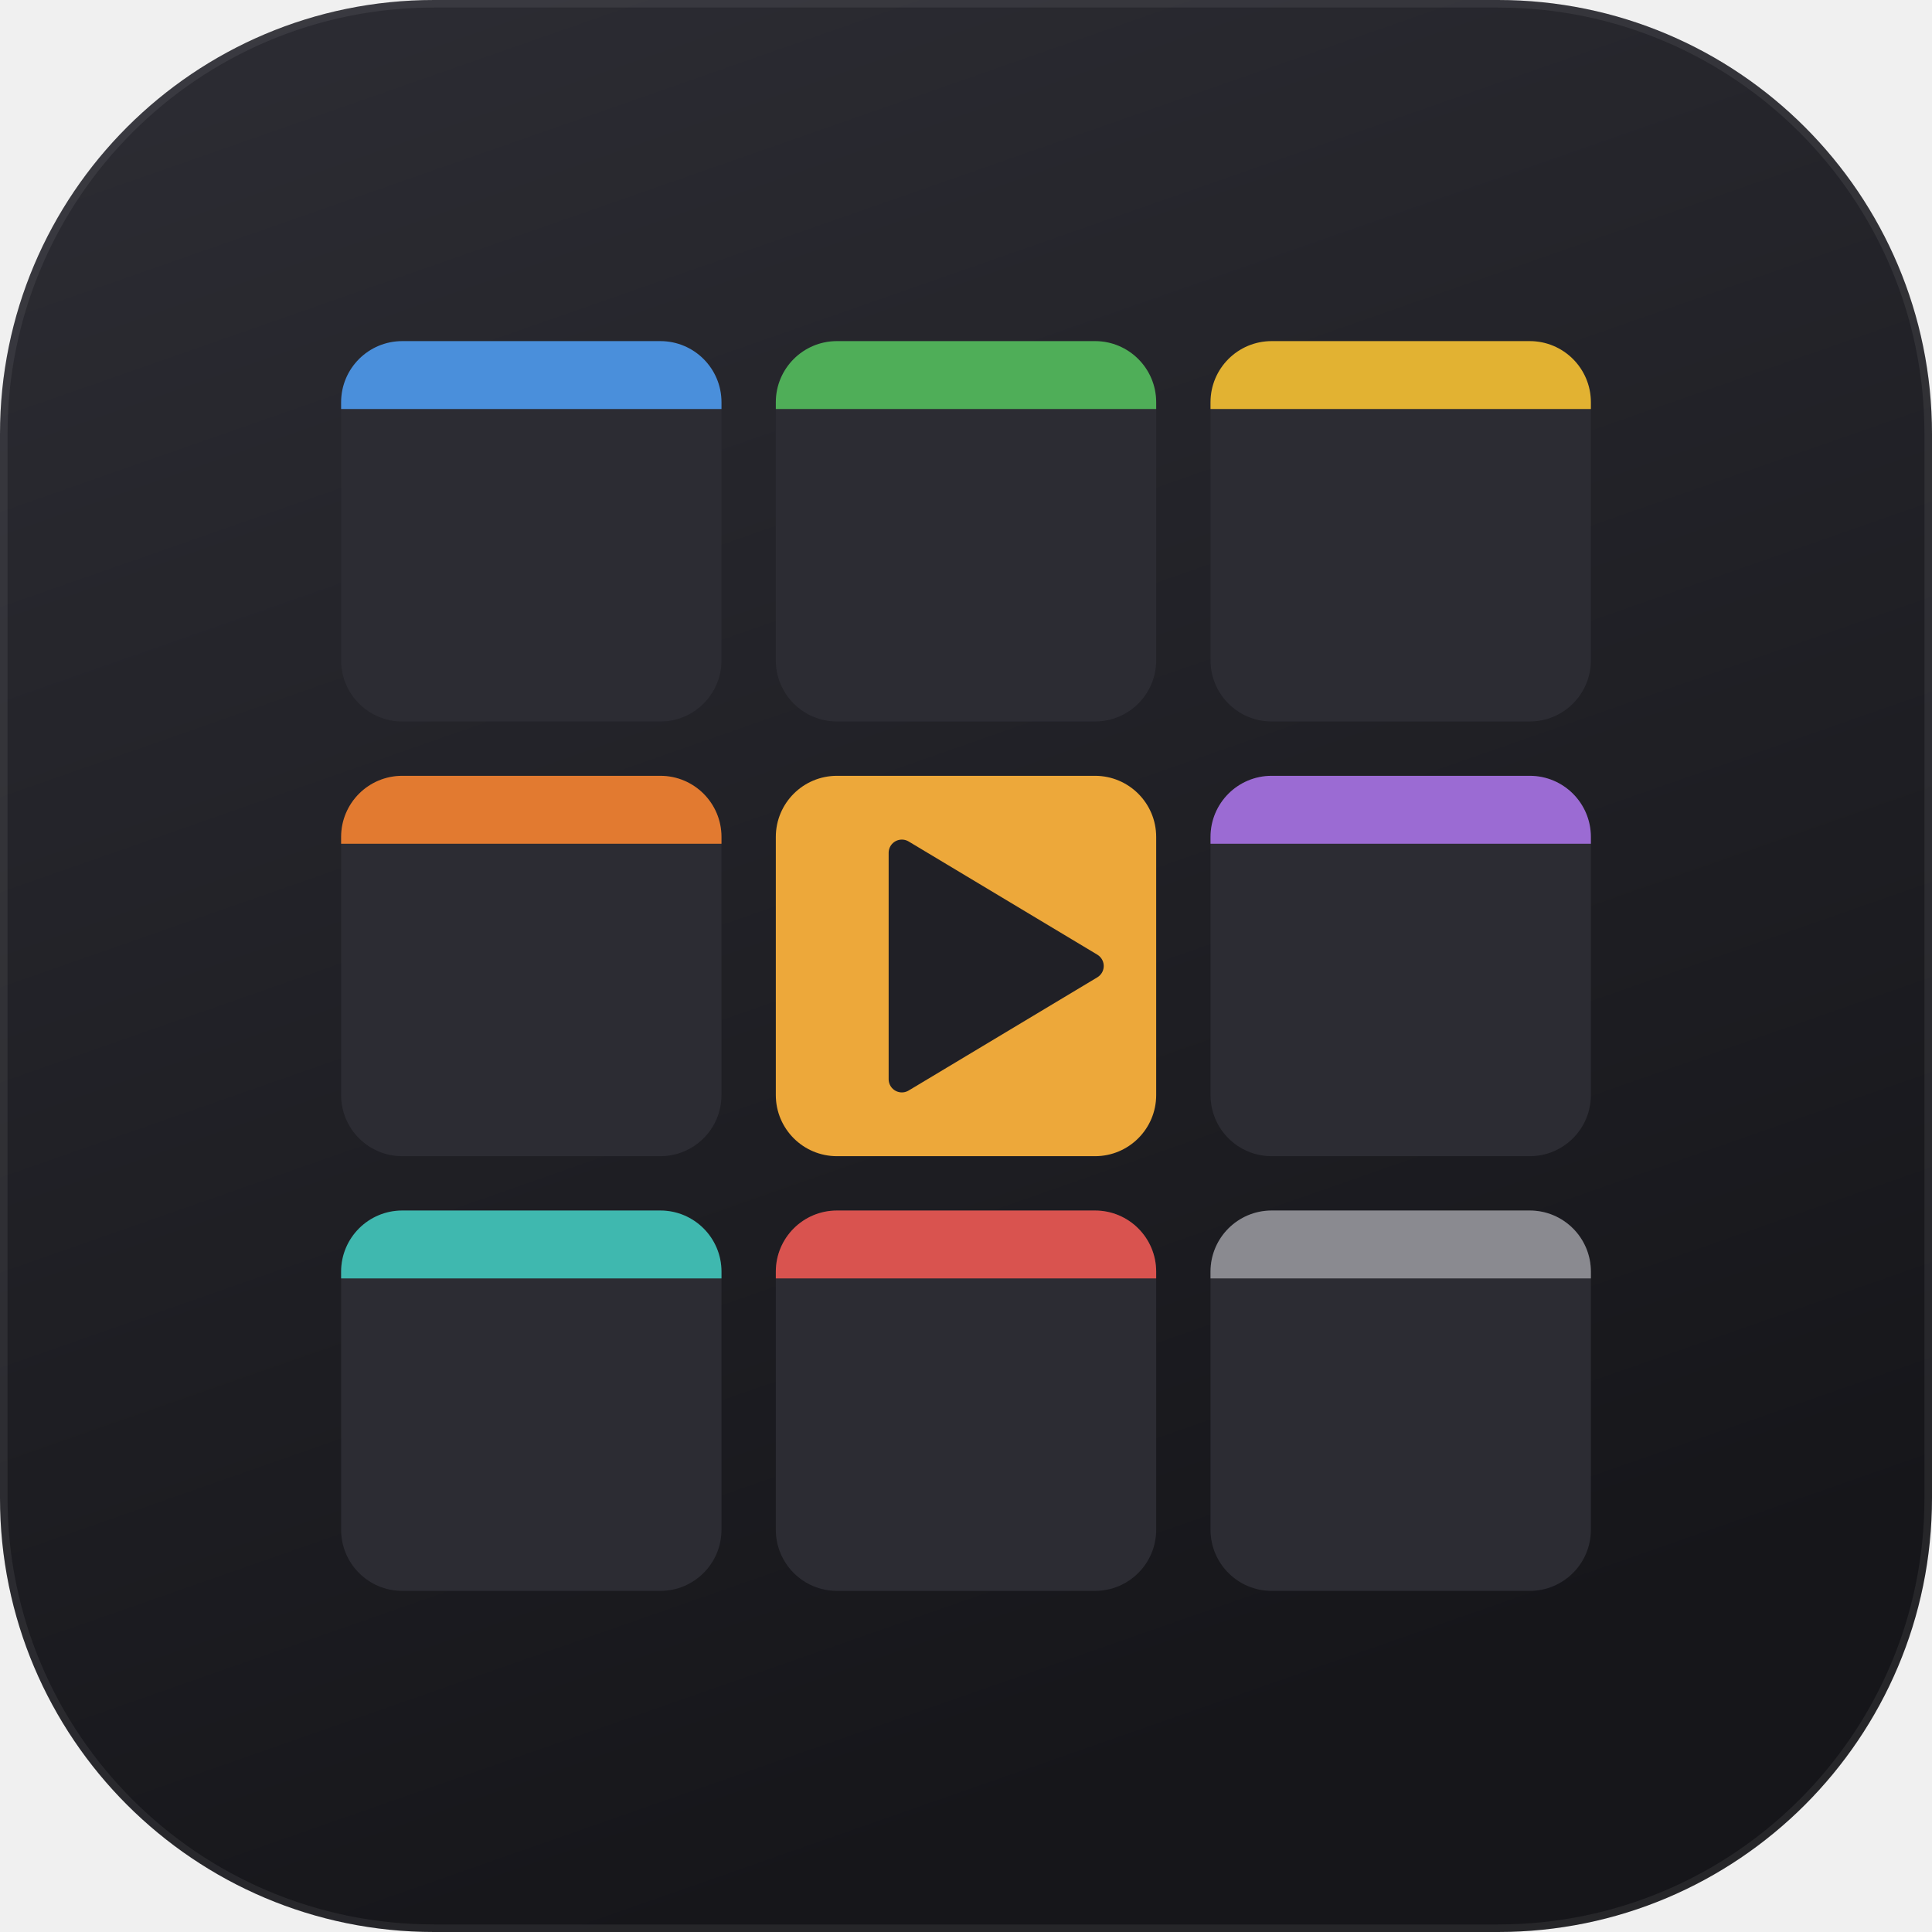
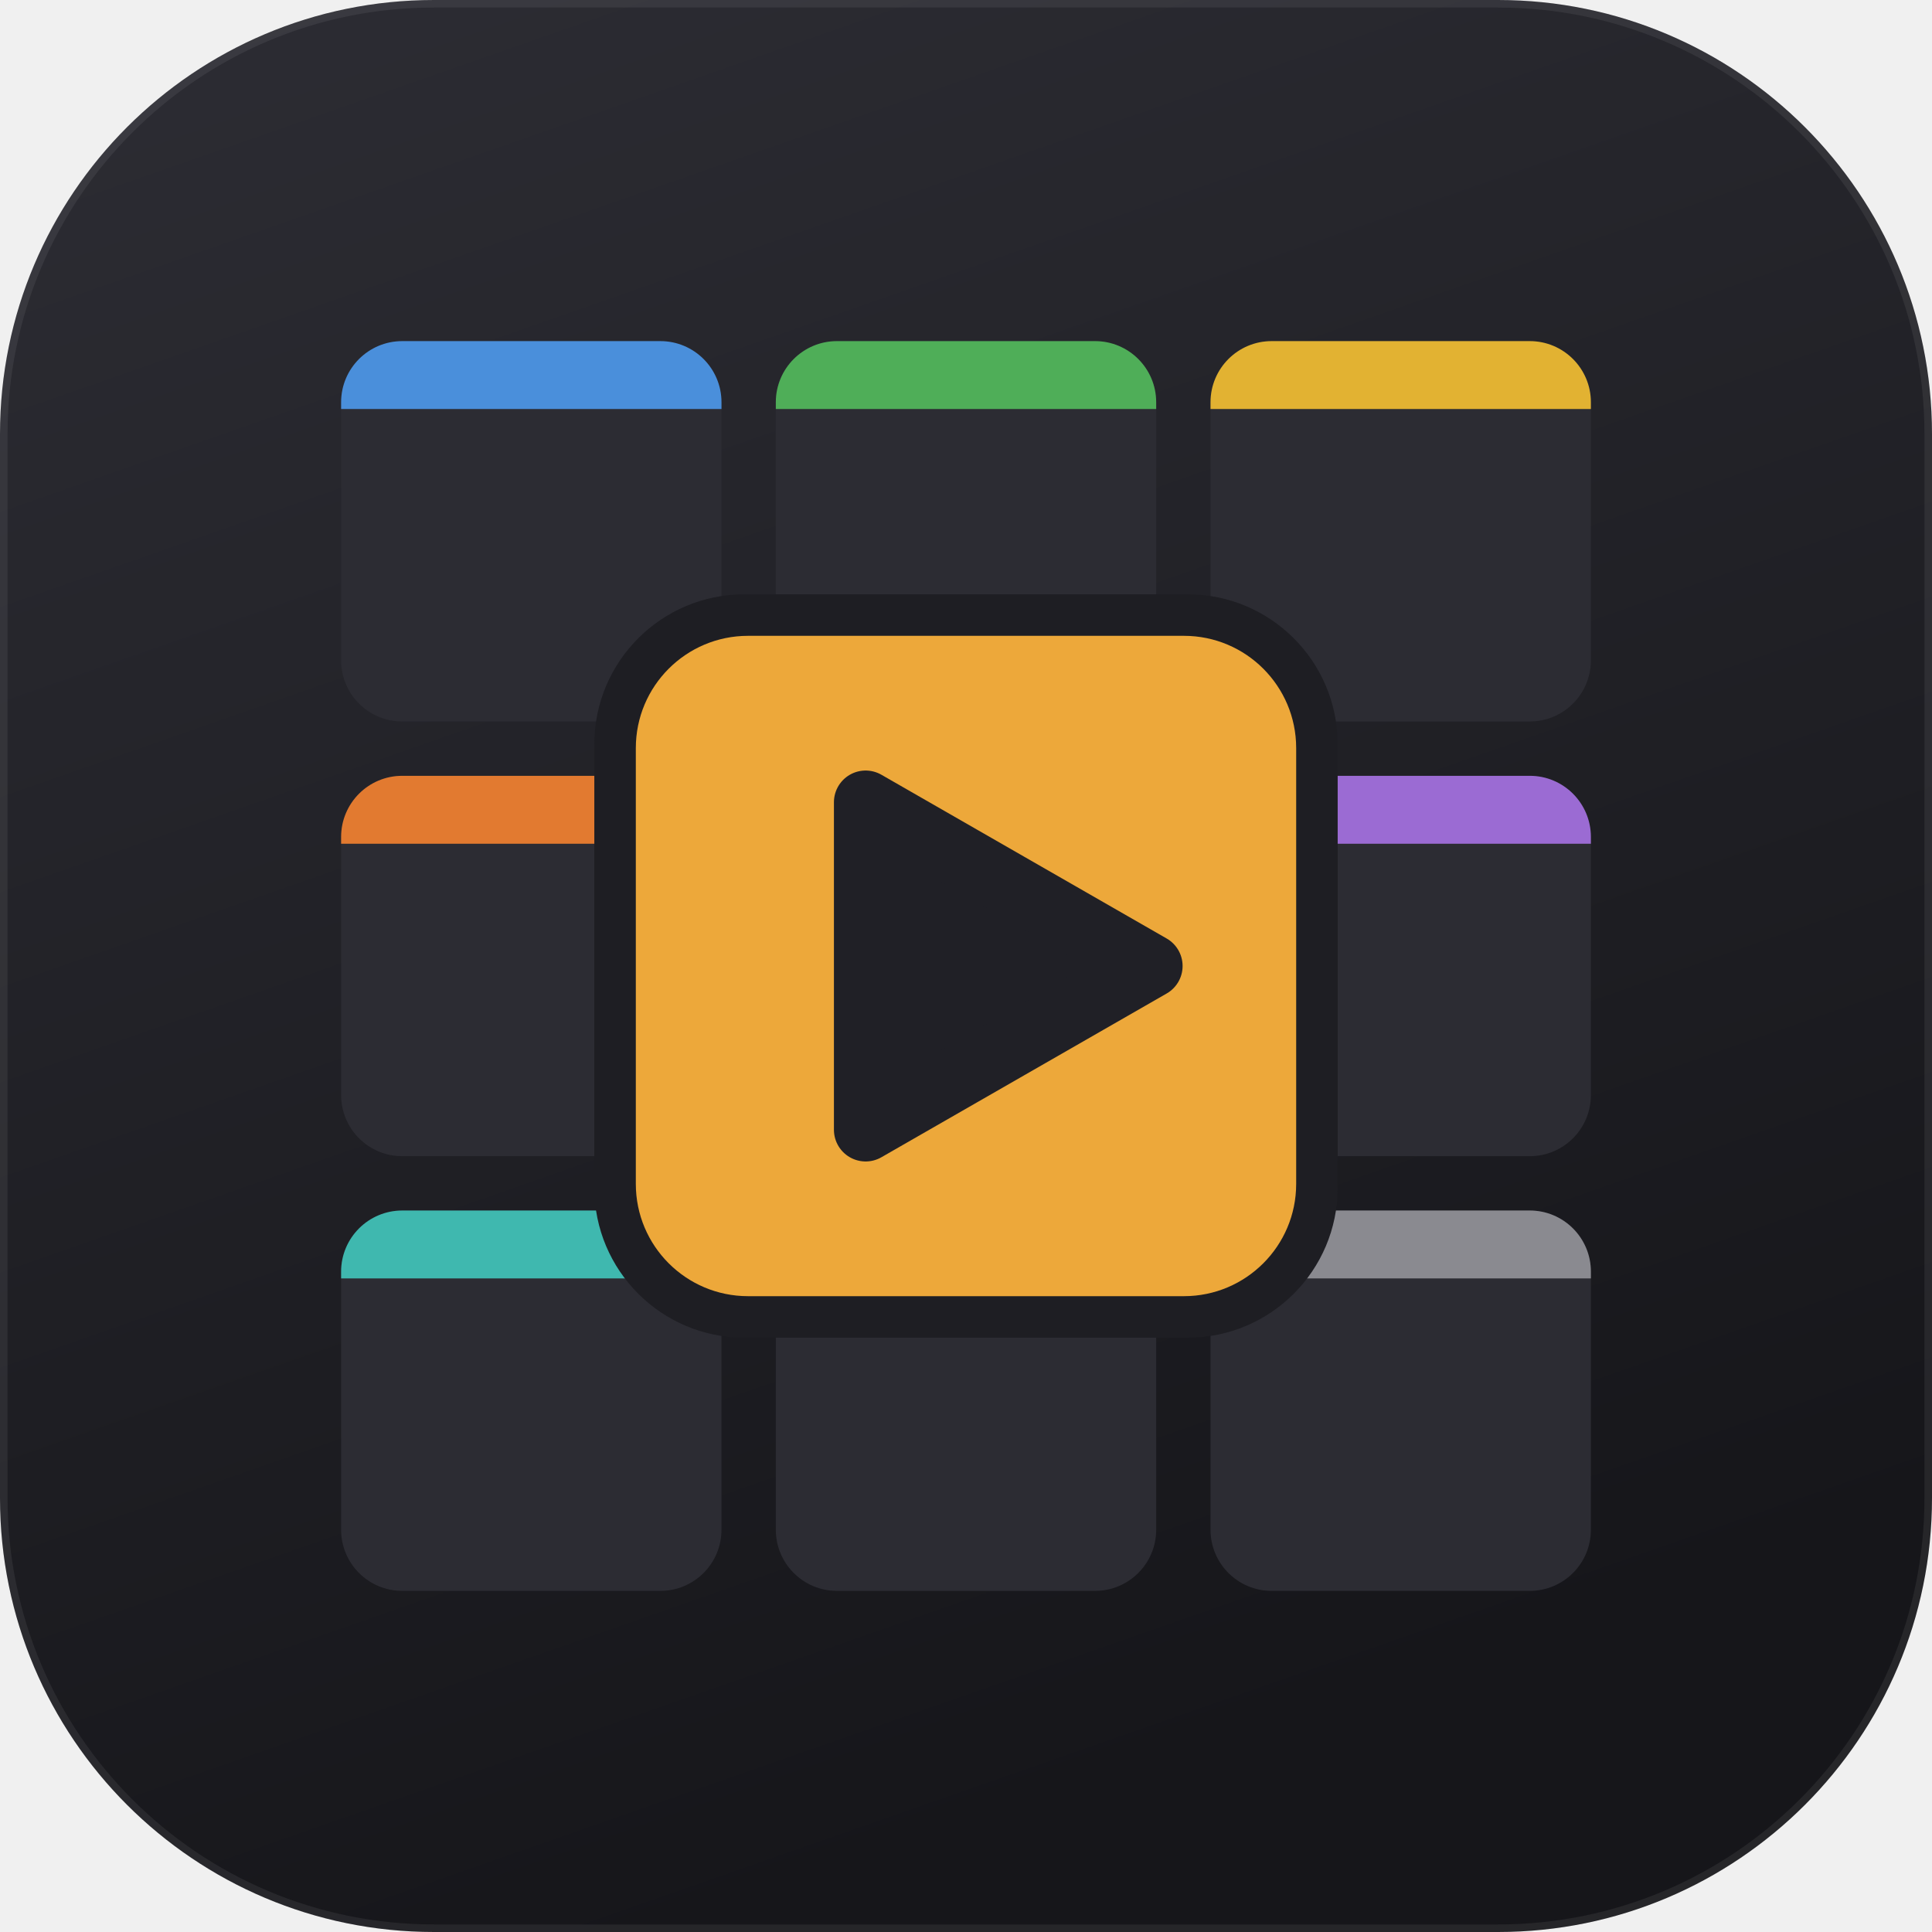
<svg xmlns="http://www.w3.org/2000/svg" viewBox="0 0 1024 1024" width="1024" height="1024">
  <defs>
    <linearGradient id="g" x1="0" y1="0" x2="0.35" y2="1">
      <stop offset="0" stop-color="#2D2D34" />
      <stop offset="1" stop-color="#16161A" />
    </linearGradient>
  </defs>
  <rect width="1024" height="1024" rx="230" fill="url(#g)" />
  <rect x="2" y="2" width="1020" height="1020" rx="228" fill="none" stroke="#FFFFFF" stroke-opacity=".07" stroke-width="4" />
-   <g>
-     <rect x="180.80" y="180.80" width="201.60" height="201.60" rx="32.40" fill="#2C2C33" />
-     <path d="M180.80 216.80V213.20A32.40 32.40 0 0 1 213.20 180.80H350.00A32.40 32.40 0 0 1 382.40 213.20V216.80Z" fill="#4A8FDB" />
-     <rect x="411.20" y="180.80" width="201.60" height="201.60" rx="32.40" fill="#2C2C33" />
-     <path d="M411.20 216.80V213.20A32.40 32.40 0 0 1 443.60 180.80H580.40A32.40 32.40 0 0 1 612.80 213.20V216.80Z" fill="#4FAE58" />
-     <rect x="641.60" y="180.80" width="201.60" height="201.60" rx="32.40" fill="#2C2C33" />
-     <path d="M641.60 216.80V213.20A32.40 32.40 0 0 1 674.00 180.80H810.80A32.40 32.40 0 0 1 843.20 213.20V216.80Z" fill="#E2B232" />
-     <rect x="180.80" y="411.20" width="201.60" height="201.60" rx="32.40" fill="#2C2C33" />
-     <path d="M180.80 447.20V443.60A32.40 32.40 0 0 1 213.20 411.20H350.00A32.40 32.40 0 0 1 382.40 443.60V447.20Z" fill="#E27A30" />
-     <rect x="411.20" y="411.20" width="201.60" height="201.60" rx="32.40" fill="#EDA83A" />
-     <path d="M478.00 452.00 L578.00 512.00 L478.00 572.00Z" fill="#202026" stroke="#202026" stroke-width="14" stroke-linejoin="round" />
-     <rect x="641.60" y="411.20" width="201.60" height="201.60" rx="32.40" fill="#2C2C33" />
-     <path d="M641.60 447.20V443.60A32.40 32.40 0 0 1 674.00 411.20H810.80A32.40 32.40 0 0 1 843.20 443.60V447.20Z" fill="#9B6BD3" />
-     <rect x="180.80" y="641.60" width="201.60" height="201.60" rx="32.40" fill="#2C2C33" />
-     <path d="M180.80 677.60V674.00A32.40 32.40 0 0 1 213.20 641.60H350.00A32.40 32.40 0 0 1 382.40 674.00V677.60Z" fill="#3FB8AF" />
-     <rect x="411.20" y="641.60" width="201.60" height="201.60" rx="32.40" fill="#2C2C33" />
-     <path d="M411.20 677.60V674.00A32.40 32.40 0 0 1 443.60 641.60H580.40A32.40 32.40 0 0 1 612.80 674.00V677.60Z" fill="#D9534F" />
-     <rect x="641.60" y="641.60" width="201.60" height="201.60" rx="32.40" fill="#2C2C33" />
-     <path d="M641.60 677.60V674.00A32.40 32.40 0 0 1 674.00 641.60H810.80A32.40 32.40 0 0 1 843.20 674.00V677.60Z" fill="#8A8A90" />
+   <rect x="180.80" y="180.80" width="201.6" height="201.6" rx="32.4" fill="#2C2C33" />
+   <path d="M180.80 216.80V213.20A32.4 32.4 0 0 1 213.20 180.80H350.00A32.4 32.4 0 0 1 382.40 213.20V216.80Z" fill="#4A8FDB" />
+   <rect x="411.20" y="180.80" width="201.6" height="201.6" rx="32.4" fill="#2C2C33" />
+   <path d="M411.20 216.80V213.20A32.4 32.4 0 0 1 443.60 180.80H580.40A32.4 32.4 0 0 1 612.80 213.20V216.80Z" fill="#4FAE58" />
+   <rect x="641.60" y="180.80" width="201.6" height="201.6" rx="32.4" fill="#2C2C33" />
+   <path d="M641.60 216.80V213.20A32.4 32.4 0 0 1 674.00 180.80H810.80A32.4 32.4 0 0 1 843.20 213.20V216.80Z" fill="#E2B232" />
+   <rect x="180.80" y="411.20" width="201.6" height="201.6" rx="32.4" fill="#2C2C33" />
+   <path d="M180.80 447.20V443.60A32.4 32.4 0 0 1 213.20 411.20H350.00A32.4 32.4 0 0 1 382.40 443.60V447.20Z" fill="#E27A30" />
+   <rect x="641.60" y="411.20" width="201.6" height="201.6" rx="32.4" fill="#2C2C33" />
+   <path d="M641.60 447.20V443.60A32.4 32.4 0 0 1 674.00 411.20H810.80A32.4 32.4 0 0 1 843.20 443.60V447.20Z" fill="#9B6BD3" />
+   <rect x="180.80" y="641.60" width="201.6" height="201.6" rx="32.4" fill="#2C2C33" />
+   <path d="M180.80 677.60V674.00A32.4 32.4 0 0 1 213.20 641.60H350.00A32.4 32.4 0 0 1 382.40 674.00V677.60Z" fill="#3FB8AF" />
+   <rect x="411.20" y="641.60" width="201.6" height="201.6" rx="32.4" fill="#2C2C33" />
+   <path d="M411.20 677.60V674.00A32.4 32.4 0 0 1 443.60 641.60H580.40A32.4 32.4 0 0 1 612.80 674.00V677.60Z" fill="#D9534F" />
+   <rect x="641.60" y="641.60" width="201.6" height="201.6" rx="32.4" fill="#2C2C33" />
+   <path d="M641.60 677.60V674.00A32.4 32.4 0 0 1 674.00 641.60H810.80A32.4 32.4 0 0 1 843.20 674.00V677.60Z" fill="#8A8A90" />
+   <rect x="315.0" y="315.0" width="394" height="394" rx="79.5" fill="#1E1E23" />
+   <rect x="337.0" y="337.0" width="350" height="350" rx="59.5" fill="#EDA83A" />
+   <g transform="translate(372.00 372.00) scale(2.8)">
+     <path d="M31 19 L85 50 L31 81Z" fill="#202026" stroke="#202026" stroke-width="12" stroke-linejoin="round" />
  </g>
</svg>
